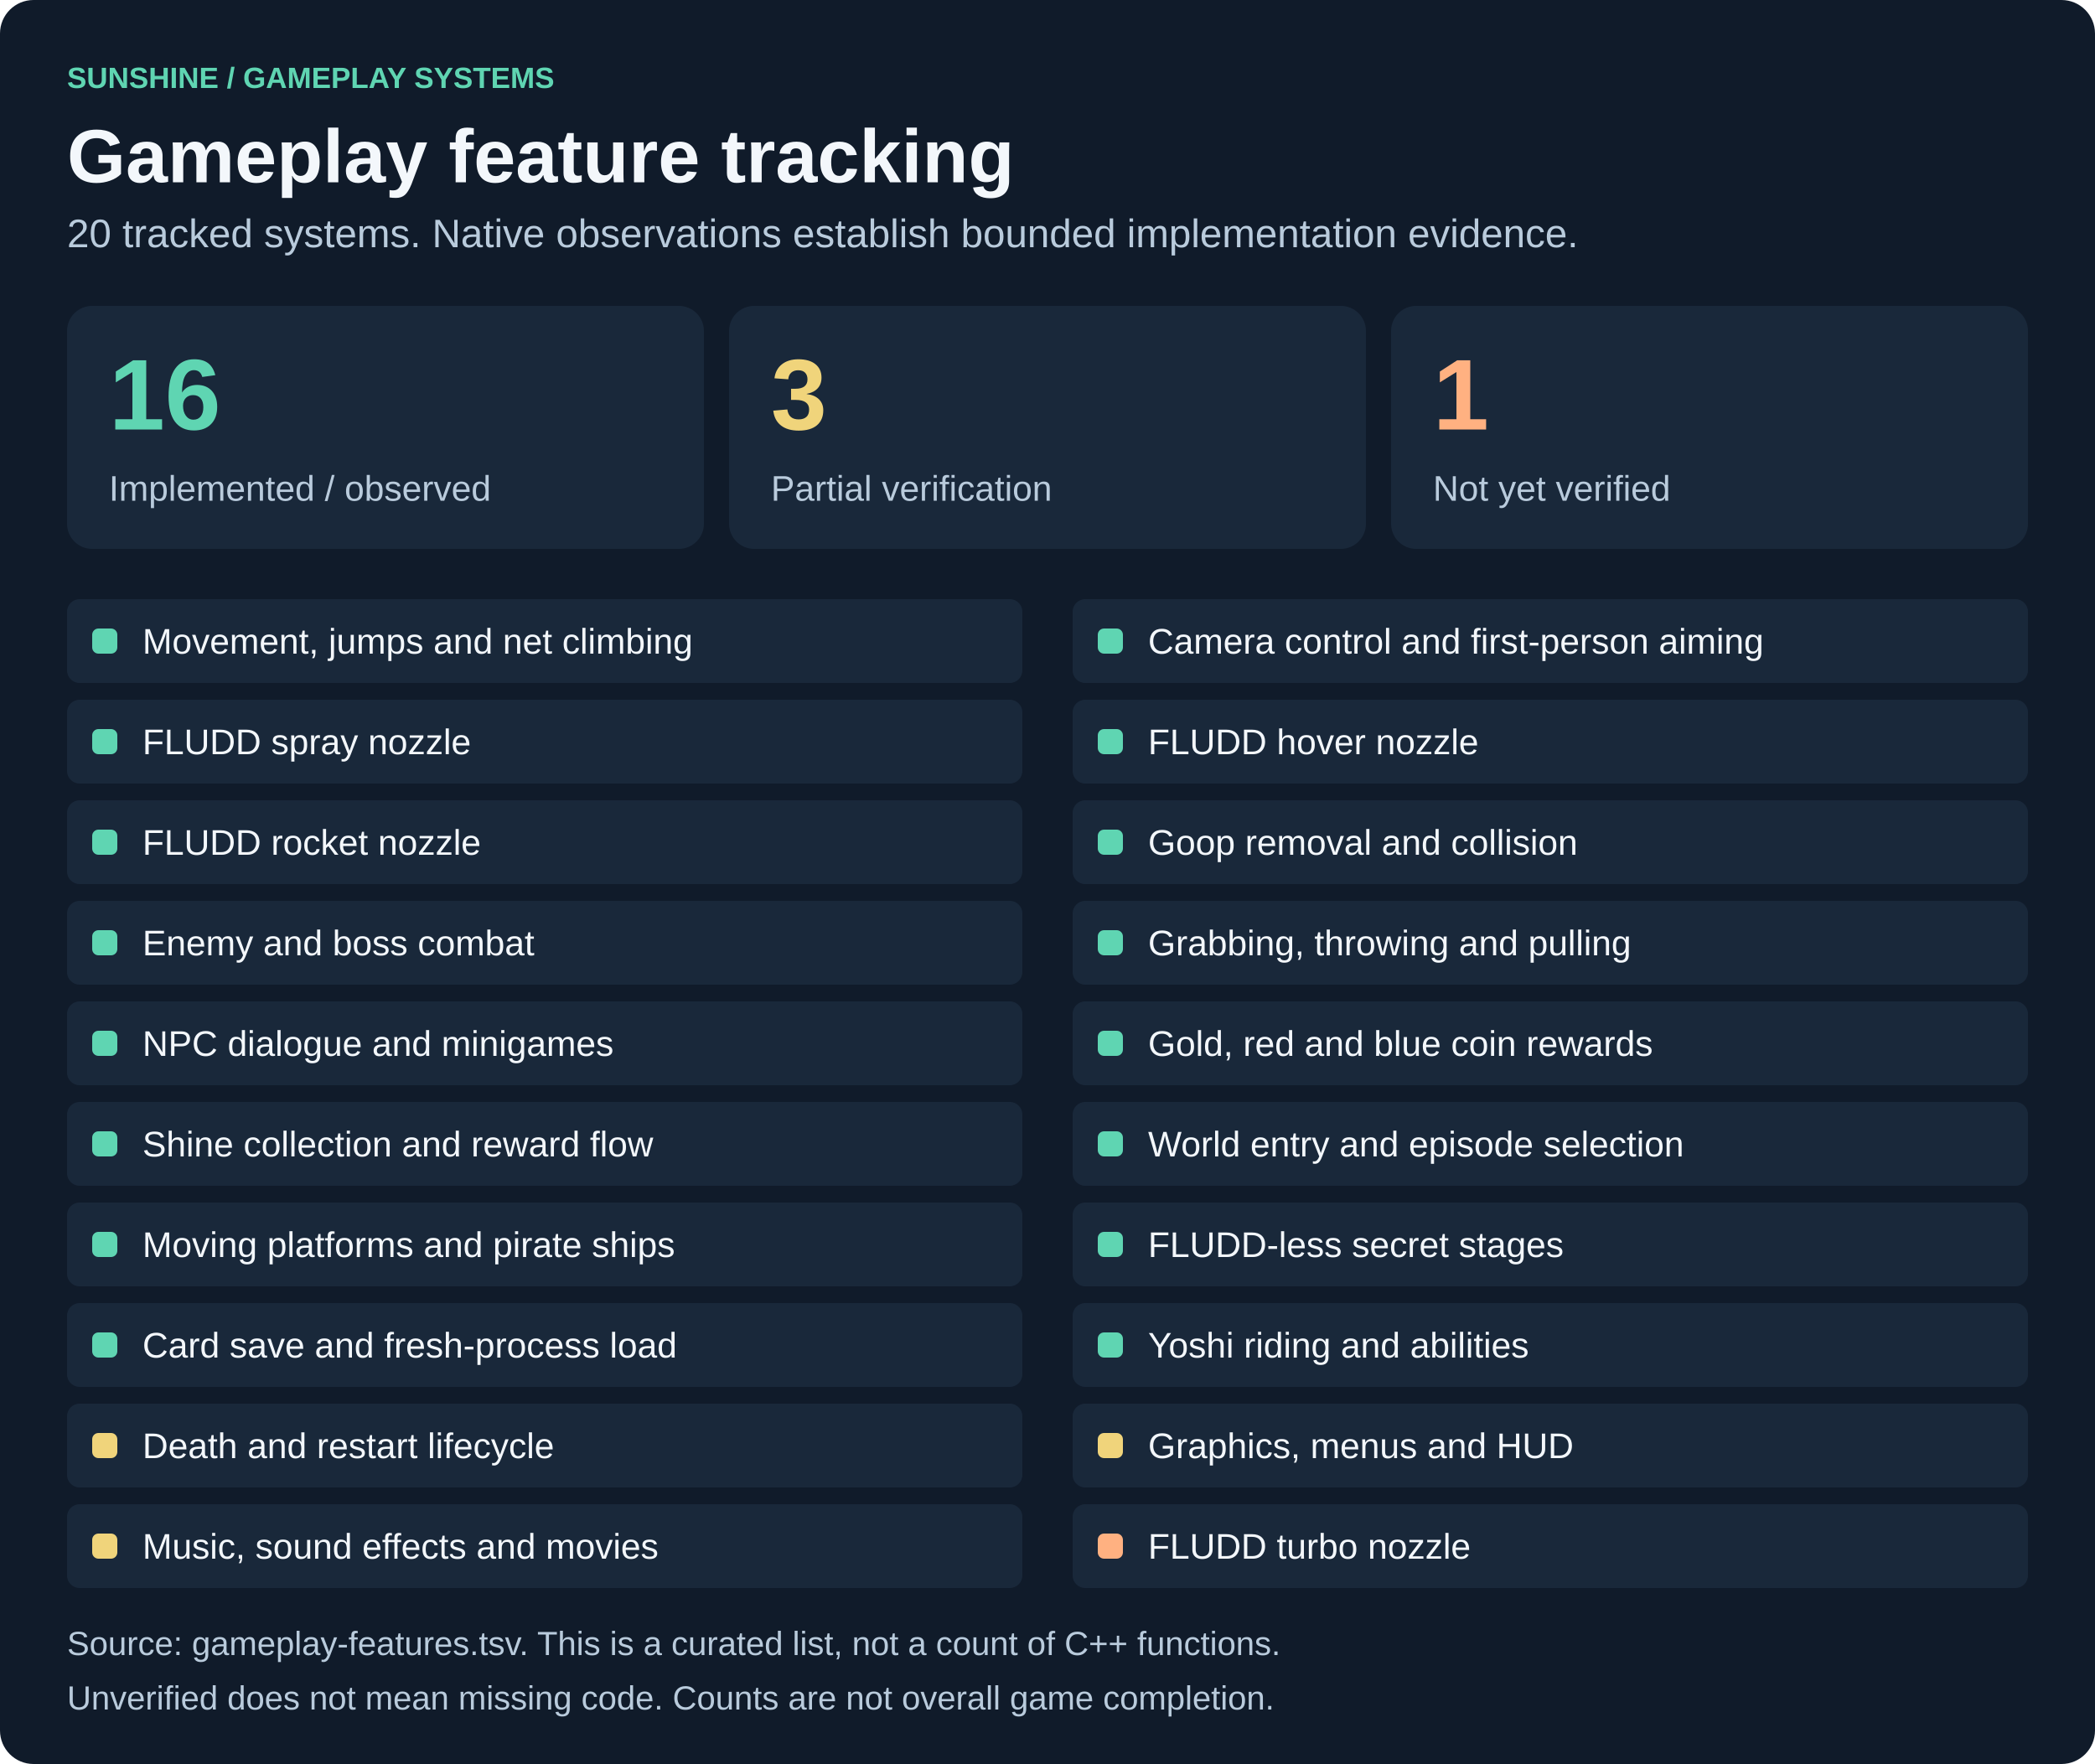
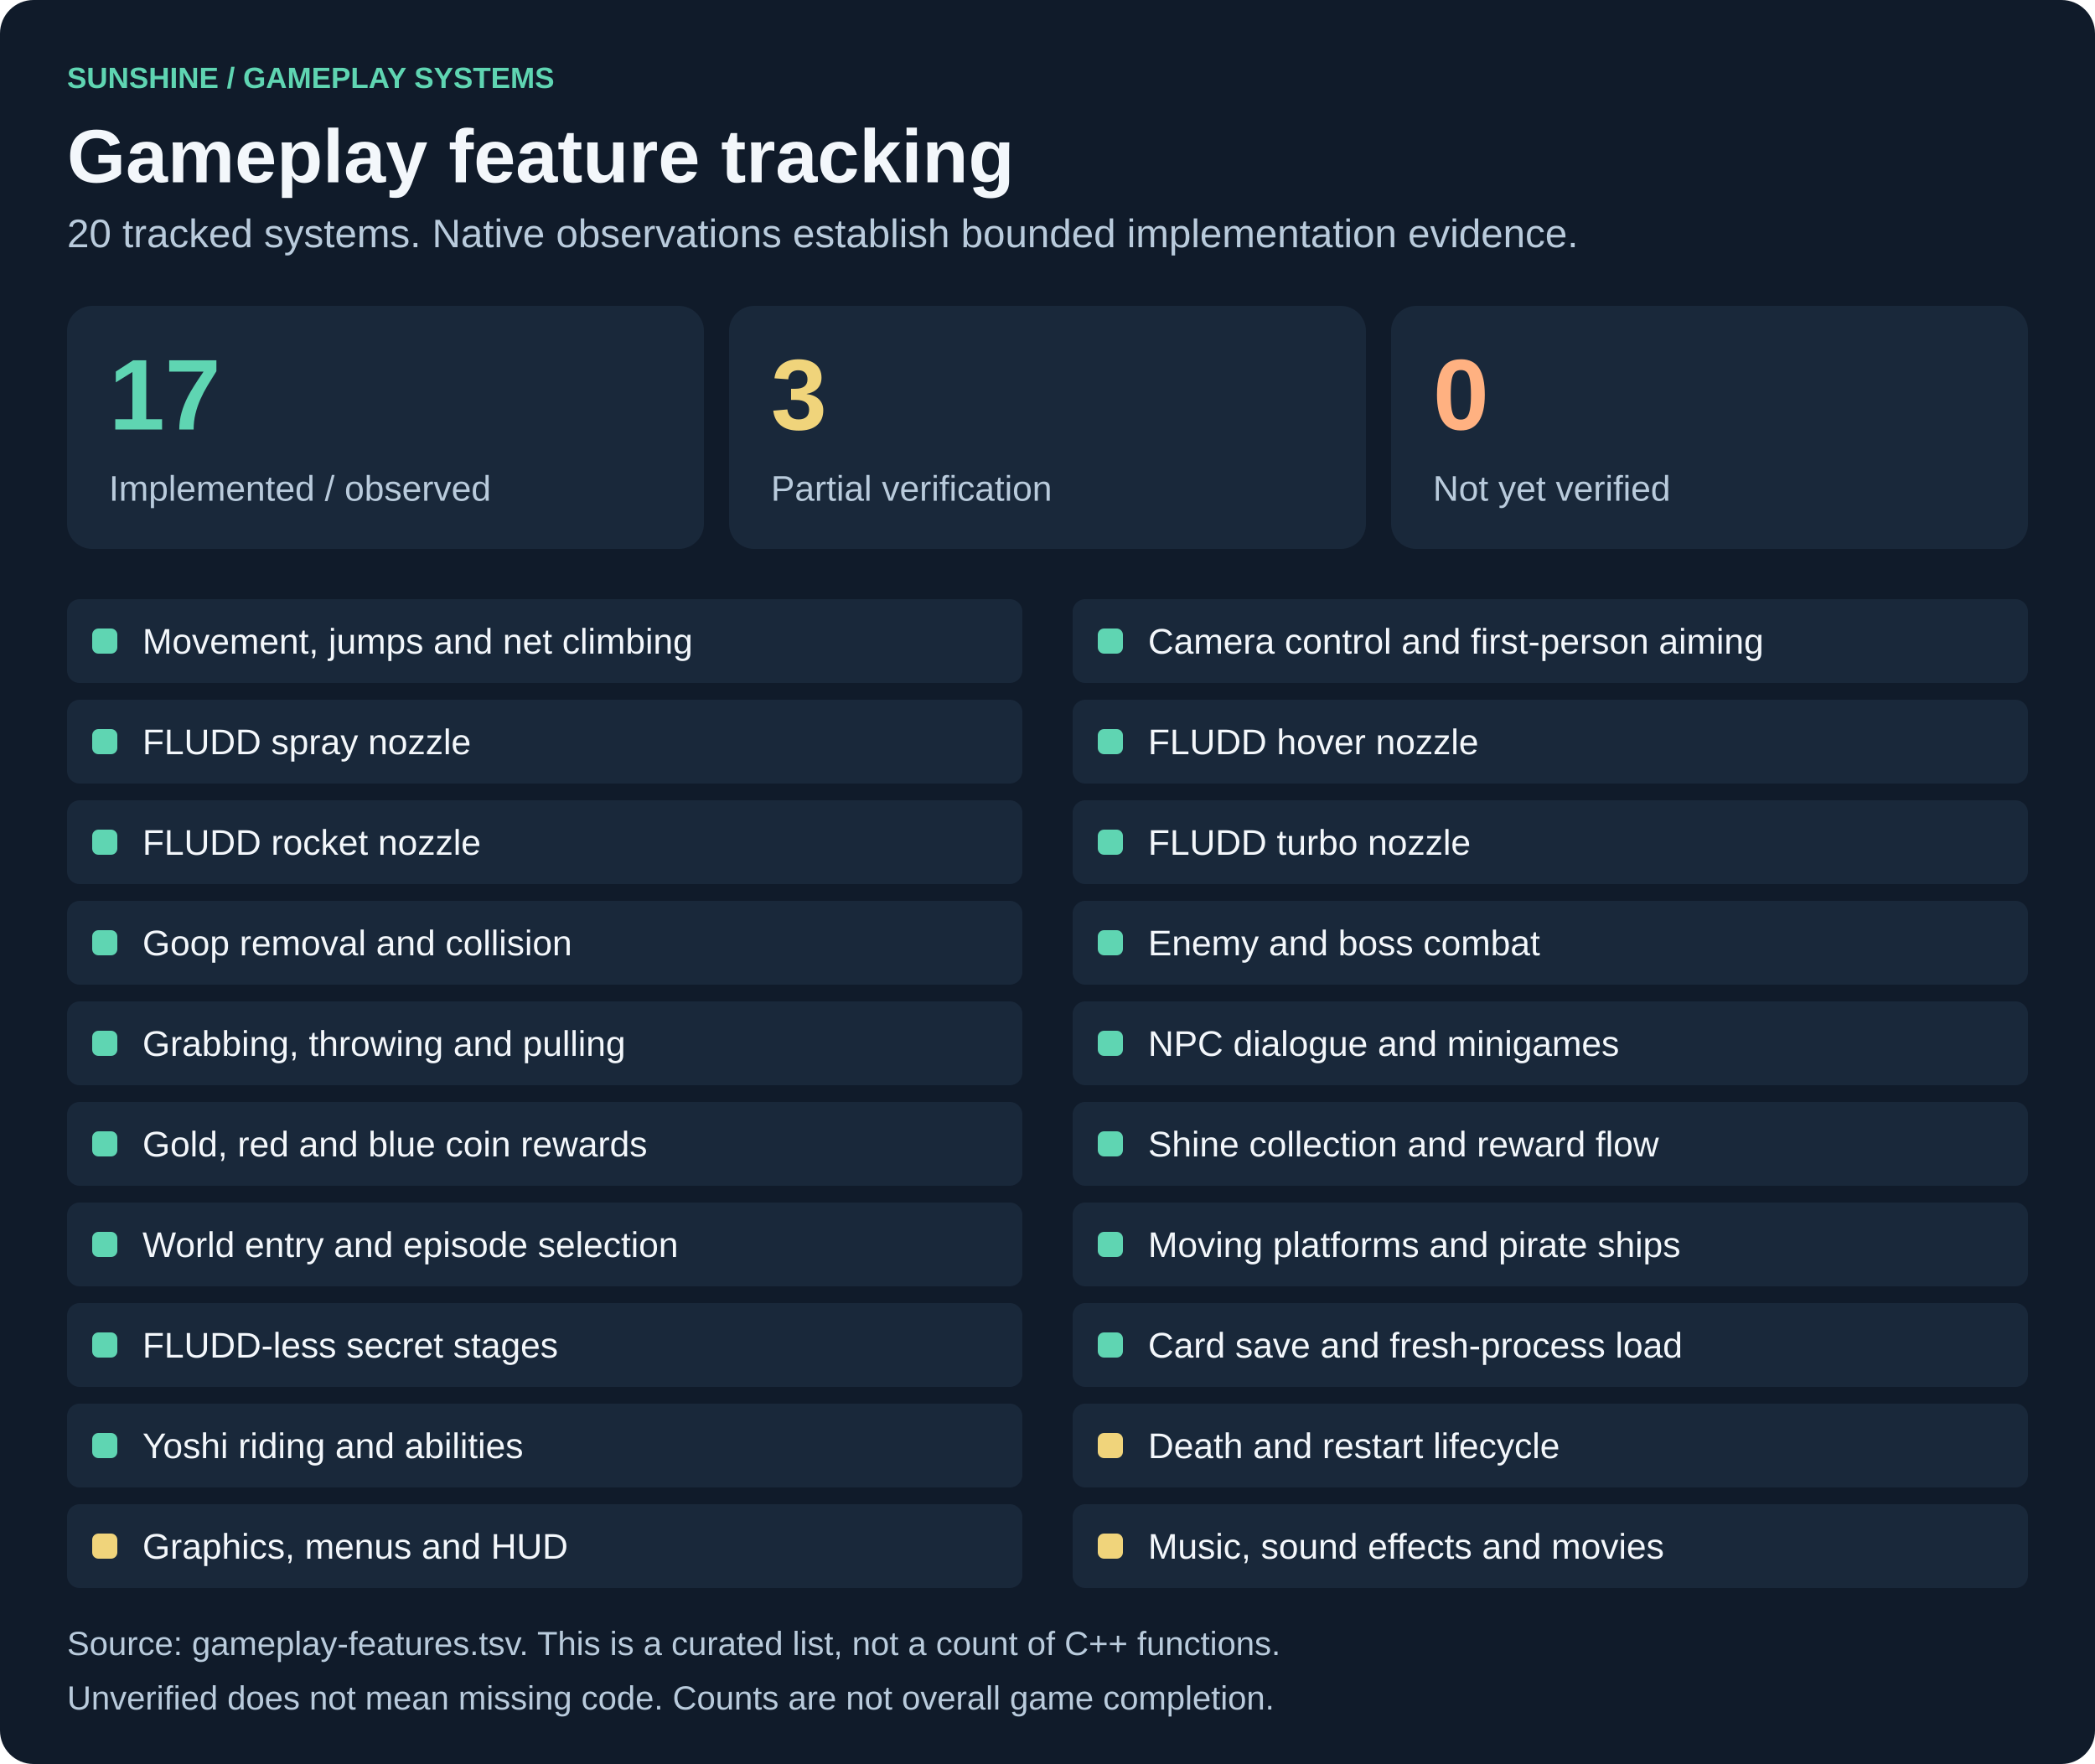
<svg xmlns="http://www.w3.org/2000/svg" width="1000" height="842" viewBox="0 0 1000 842" role="img" aria-labelledby="title desc" font-family="Segoe UI,Arial,sans-serif">
  <rect x="0.00" y="0.00" width="1000.00" height="842.00" rx="16" fill="#101b2a" />
  <text x="32" y="42" font-size="14" font-weight="700" fill="#5fd5b2">SUNSHINE / GAMEPLAY SYSTEMS</text>
  <text x="32" y="87" font-size="36" font-weight="700" fill="#f3f7fb">Gameplay feature tracking</text>
  <text x="32" y="118" font-size="19" font-weight="400" fill="#b9cbdc">20 tracked systems. Native observations establish bounded implementation evidence.</text>
  <rect x="32.00" y="146.00" width="304.00" height="116.00" rx="12" fill="#19283a" />
-   <text x="52" y="205" font-size="48" font-weight="700" fill="#5fd5b2">16</text>
+   <text x="52" y="205" font-size="48" font-weight="700" fill="#5fd5b2">17</text>
  <text x="52" y="239" font-size="17" font-weight="400" fill="#b9cbdc">Implemented / observed</text>
  <rect x="348.00" y="146.00" width="304.00" height="116.00" rx="12" fill="#19283a" />
  <text x="368" y="205" font-size="48" font-weight="700" fill="#f0d47b">3</text>
  <text x="368" y="239" font-size="17" font-weight="400" fill="#b9cbdc">Partial verification</text>
  <rect x="664.00" y="146.00" width="304.00" height="116.00" rx="12" fill="#19283a" />
-   <text x="684" y="205" font-size="48" font-weight="700" fill="#ffb181">1</text>
+   <text x="684" y="205" font-size="48" font-weight="700" fill="#ffb181">0</text>
  <text x="684" y="239" font-size="17" font-weight="400" fill="#b9cbdc">Not yet verified</text>
  <g>
    <rect x="32.00" y="286.00" width="456.00" height="40.00" rx="6" fill="#19283a" />
    <rect x="44.00" y="300.00" width="12.00" height="12.00" rx="3" fill="#5fd5b2" />
    <text x="68" y="312" font-size="17" font-weight="400" fill="#f3f7fb">Movement, jumps and net climbing</text>
  </g>
  <g>
    <rect x="512.00" y="286.00" width="456.00" height="40.00" rx="6" fill="#19283a" />
    <rect x="524.00" y="300.00" width="12.00" height="12.00" rx="3" fill="#5fd5b2" />
    <text x="548" y="312" font-size="17" font-weight="400" fill="#f3f7fb">Camera control and first-person aiming</text>
  </g>
  <g>
    <rect x="32.00" y="334.00" width="456.00" height="40.00" rx="6" fill="#19283a" />
    <rect x="44.00" y="348.00" width="12.00" height="12.00" rx="3" fill="#5fd5b2" />
    <text x="68" y="360" font-size="17" font-weight="400" fill="#f3f7fb">FLUDD spray nozzle</text>
  </g>
  <g>
    <rect x="512.00" y="334.00" width="456.00" height="40.00" rx="6" fill="#19283a" />
    <rect x="524.00" y="348.00" width="12.00" height="12.00" rx="3" fill="#5fd5b2" />
    <text x="548" y="360" font-size="17" font-weight="400" fill="#f3f7fb">FLUDD hover nozzle</text>
  </g>
  <g>
    <rect x="32.00" y="382.00" width="456.00" height="40.00" rx="6" fill="#19283a" />
    <rect x="44.00" y="396.00" width="12.00" height="12.00" rx="3" fill="#5fd5b2" />
    <text x="68" y="408" font-size="17" font-weight="400" fill="#f3f7fb">FLUDD rocket nozzle</text>
  </g>
  <g>
    <rect x="512.00" y="382.00" width="456.00" height="40.00" rx="6" fill="#19283a" />
    <rect x="524.00" y="396.00" width="12.00" height="12.00" rx="3" fill="#5fd5b2" />
-     <text x="548" y="408" font-size="17" font-weight="400" fill="#f3f7fb">Goop removal and collision</text>
+     <text x="548" y="408" font-size="17" font-weight="400" fill="#f3f7fb">FLUDD turbo nozzle</text>
  </g>
  <g>
    <rect x="32.00" y="430.00" width="456.00" height="40.00" rx="6" fill="#19283a" />
    <rect x="44.00" y="444.00" width="12.00" height="12.00" rx="3" fill="#5fd5b2" />
-     <text x="68" y="456" font-size="17" font-weight="400" fill="#f3f7fb">Enemy and boss combat</text>
+     <text x="68" y="456" font-size="17" font-weight="400" fill="#f3f7fb">Goop removal and collision</text>
  </g>
  <g>
    <rect x="512.00" y="430.00" width="456.00" height="40.00" rx="6" fill="#19283a" />
    <rect x="524.00" y="444.00" width="12.00" height="12.00" rx="3" fill="#5fd5b2" />
-     <text x="548" y="456" font-size="17" font-weight="400" fill="#f3f7fb">Grabbing, throwing and pulling</text>
+     <text x="548" y="456" font-size="17" font-weight="400" fill="#f3f7fb">Enemy and boss combat</text>
  </g>
  <g>
    <rect x="32.00" y="478.00" width="456.00" height="40.00" rx="6" fill="#19283a" />
    <rect x="44.00" y="492.00" width="12.00" height="12.00" rx="3" fill="#5fd5b2" />
-     <text x="68" y="504" font-size="17" font-weight="400" fill="#f3f7fb">NPC dialogue and minigames</text>
+     <text x="68" y="504" font-size="17" font-weight="400" fill="#f3f7fb">Grabbing, throwing and pulling</text>
  </g>
  <g>
    <rect x="512.00" y="478.00" width="456.00" height="40.00" rx="6" fill="#19283a" />
    <rect x="524.00" y="492.00" width="12.00" height="12.00" rx="3" fill="#5fd5b2" />
-     <text x="548" y="504" font-size="17" font-weight="400" fill="#f3f7fb">Gold, red and blue coin rewards</text>
+     <text x="548" y="504" font-size="17" font-weight="400" fill="#f3f7fb">NPC dialogue and minigames</text>
  </g>
  <g>
    <rect x="32.00" y="526.00" width="456.00" height="40.00" rx="6" fill="#19283a" />
    <rect x="44.00" y="540.00" width="12.00" height="12.00" rx="3" fill="#5fd5b2" />
-     <text x="68" y="552" font-size="17" font-weight="400" fill="#f3f7fb">Shine collection and reward flow</text>
+     <text x="68" y="552" font-size="17" font-weight="400" fill="#f3f7fb">Gold, red and blue coin rewards</text>
  </g>
  <g>
    <rect x="512.00" y="526.00" width="456.00" height="40.00" rx="6" fill="#19283a" />
    <rect x="524.00" y="540.00" width="12.00" height="12.00" rx="3" fill="#5fd5b2" />
-     <text x="548" y="552" font-size="17" font-weight="400" fill="#f3f7fb">World entry and episode selection</text>
+     <text x="548" y="552" font-size="17" font-weight="400" fill="#f3f7fb">Shine collection and reward flow</text>
  </g>
  <g>
    <rect x="32.00" y="574.00" width="456.00" height="40.00" rx="6" fill="#19283a" />
    <rect x="44.00" y="588.00" width="12.00" height="12.00" rx="3" fill="#5fd5b2" />
-     <text x="68" y="600" font-size="17" font-weight="400" fill="#f3f7fb">Moving platforms and pirate ships</text>
+     <text x="68" y="600" font-size="17" font-weight="400" fill="#f3f7fb">World entry and episode selection</text>
  </g>
  <g>
    <rect x="512.00" y="574.00" width="456.00" height="40.00" rx="6" fill="#19283a" />
    <rect x="524.00" y="588.00" width="12.00" height="12.00" rx="3" fill="#5fd5b2" />
-     <text x="548" y="600" font-size="17" font-weight="400" fill="#f3f7fb">FLUDD-less secret stages</text>
+     <text x="548" y="600" font-size="17" font-weight="400" fill="#f3f7fb">Moving platforms and pirate ships</text>
  </g>
  <g>
    <rect x="32.00" y="622.00" width="456.00" height="40.00" rx="6" fill="#19283a" />
    <rect x="44.00" y="636.00" width="12.00" height="12.00" rx="3" fill="#5fd5b2" />
-     <text x="68" y="648" font-size="17" font-weight="400" fill="#f3f7fb">Card save and fresh-process load</text>
+     <text x="68" y="648" font-size="17" font-weight="400" fill="#f3f7fb">FLUDD-less secret stages</text>
  </g>
  <g>
    <rect x="512.00" y="622.00" width="456.00" height="40.00" rx="6" fill="#19283a" />
    <rect x="524.00" y="636.00" width="12.00" height="12.00" rx="3" fill="#5fd5b2" />
-     <text x="548" y="648" font-size="17" font-weight="400" fill="#f3f7fb">Yoshi riding and abilities</text>
+     <text x="548" y="648" font-size="17" font-weight="400" fill="#f3f7fb">Card save and fresh-process load</text>
  </g>
  <g>
    <rect x="32.00" y="670.00" width="456.00" height="40.00" rx="6" fill="#19283a" />
-     <rect x="44.00" y="684.00" width="12.00" height="12.00" rx="3" fill="#f0d47b" />
-     <text x="68" y="696" font-size="17" font-weight="400" fill="#f3f7fb">Death and restart lifecycle</text>
+     <rect x="44.00" y="684.00" width="12.00" height="12.00" rx="3" fill="#5fd5b2" />
+     <text x="68" y="696" font-size="17" font-weight="400" fill="#f3f7fb">Yoshi riding and abilities</text>
  </g>
  <g>
    <rect x="512.00" y="670.00" width="456.00" height="40.00" rx="6" fill="#19283a" />
    <rect x="524.00" y="684.00" width="12.00" height="12.00" rx="3" fill="#f0d47b" />
-     <text x="548" y="696" font-size="17" font-weight="400" fill="#f3f7fb">Graphics, menus and HUD</text>
+     <text x="548" y="696" font-size="17" font-weight="400" fill="#f3f7fb">Death and restart lifecycle</text>
  </g>
  <g>
    <rect x="32.00" y="718.00" width="456.00" height="40.00" rx="6" fill="#19283a" />
    <rect x="44.00" y="732.00" width="12.00" height="12.00" rx="3" fill="#f0d47b" />
-     <text x="68" y="744" font-size="17" font-weight="400" fill="#f3f7fb">Music, sound effects and movies</text>
+     <text x="68" y="744" font-size="17" font-weight="400" fill="#f3f7fb">Graphics, menus and HUD</text>
  </g>
  <g>
    <rect x="512.00" y="718.00" width="456.00" height="40.00" rx="6" fill="#19283a" />
-     <rect x="524.00" y="732.00" width="12.00" height="12.00" rx="3" fill="#ffb181" />
-     <text x="548" y="744" font-size="17" font-weight="400" fill="#f3f7fb">FLUDD turbo nozzle</text>
+     <rect x="524.00" y="732.00" width="12.00" height="12.00" rx="3" fill="#f0d47b" />
+     <text x="548" y="744" font-size="17" font-weight="400" fill="#f3f7fb">Music, sound effects and movies</text>
  </g>
  <text x="32" y="790" font-size="16" font-weight="400" fill="#b9cbdc">Source: gameplay-features.tsv. This is a curated list, not a count of C++ functions.</text>
  <text x="32" y="816" font-size="16" font-weight="400" fill="#b9cbdc">Unverified does not mean missing code. Counts are not overall game completion.</text>
</svg>
